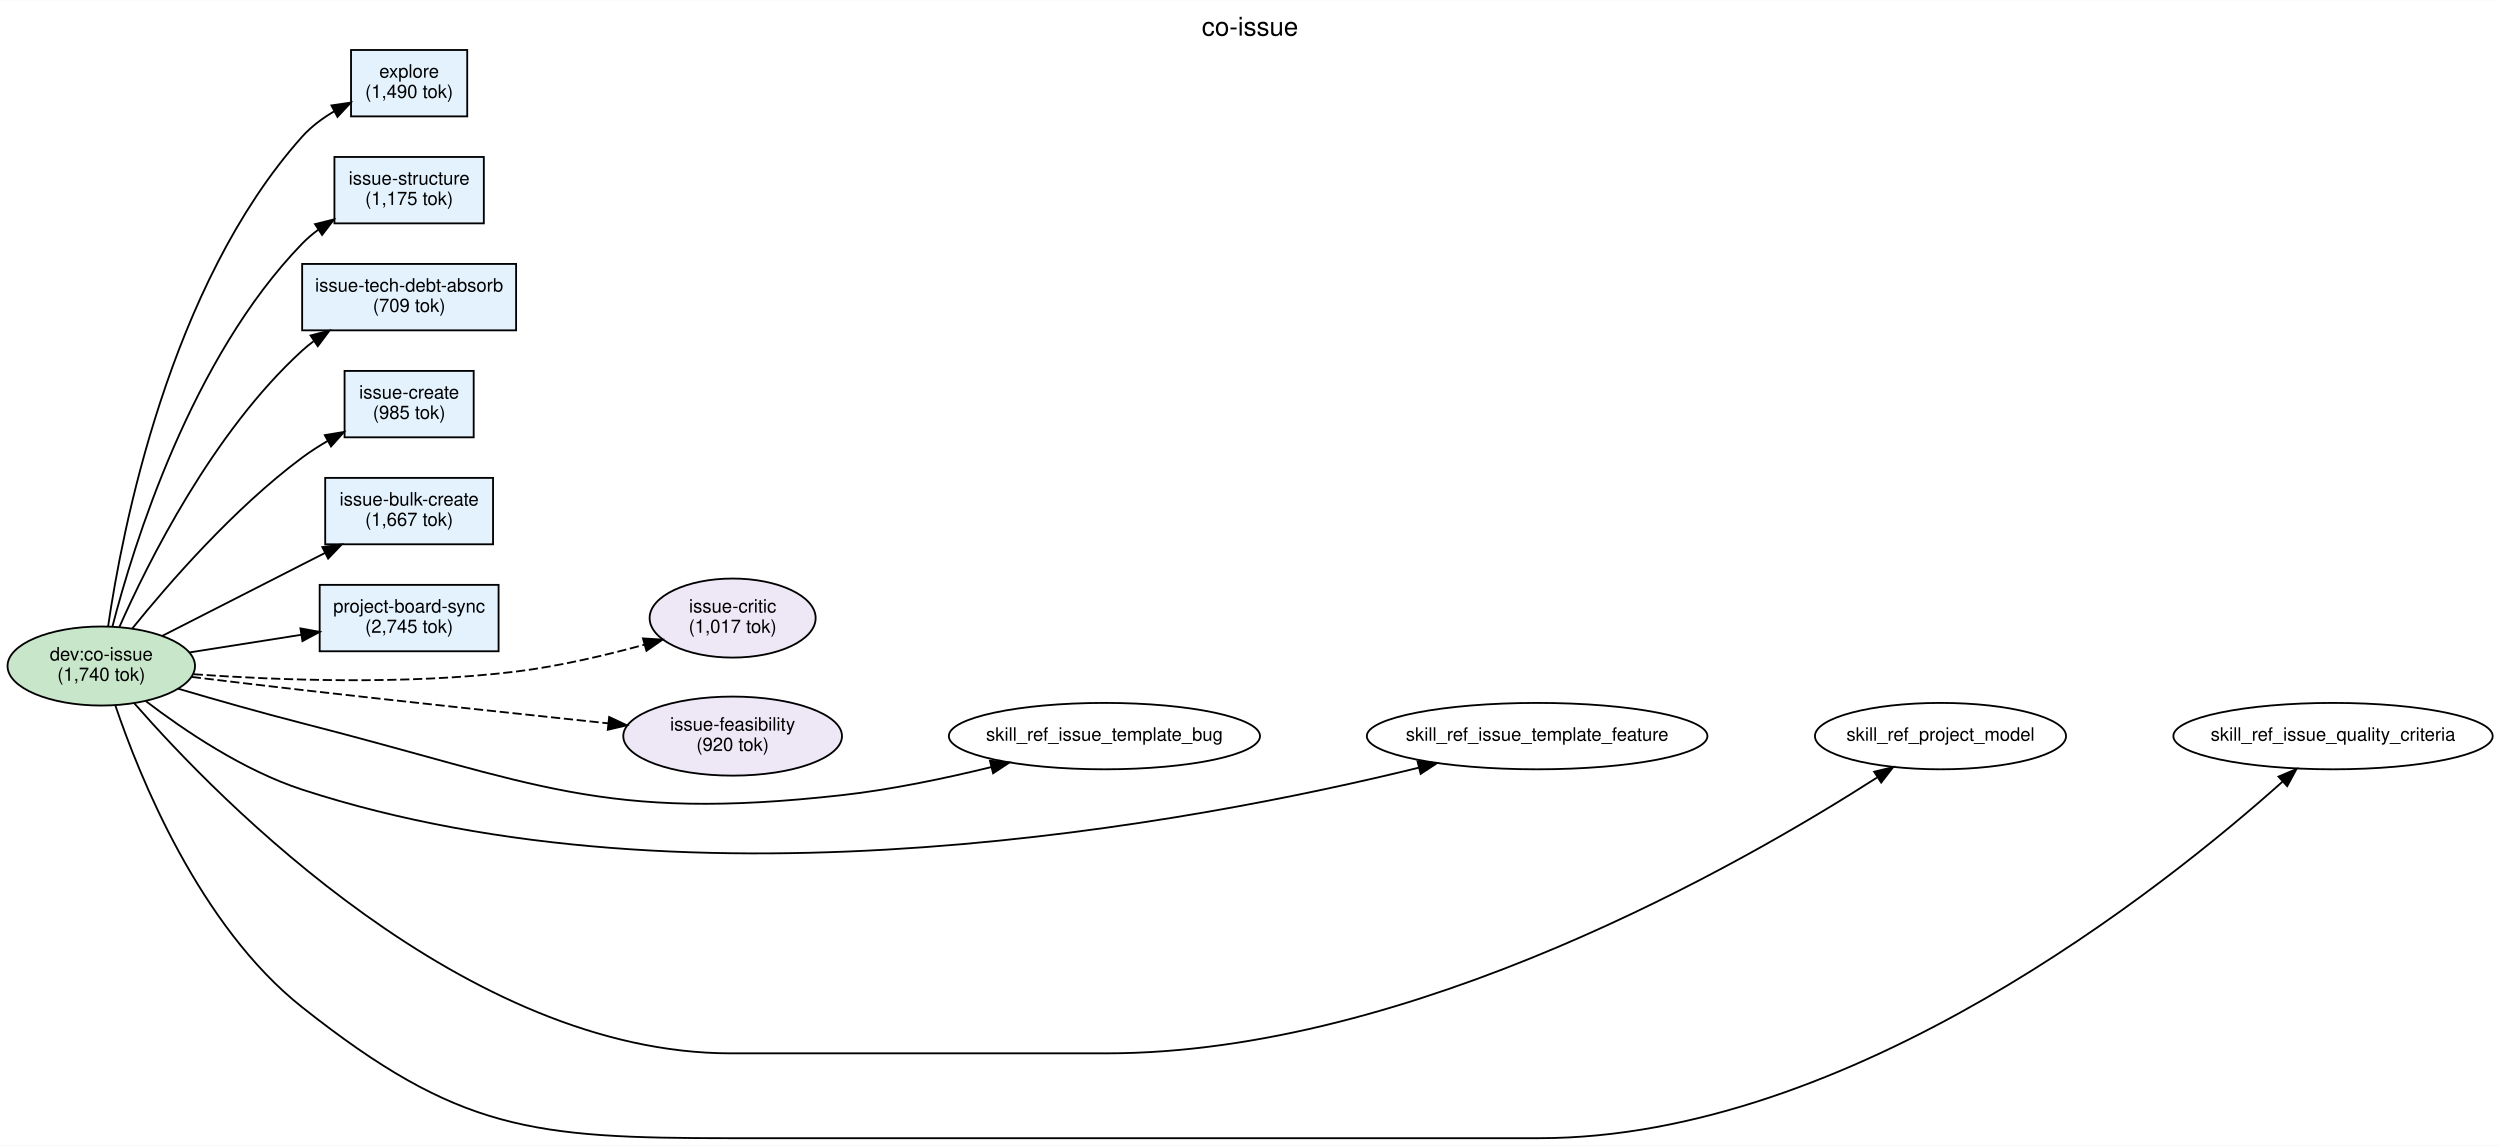
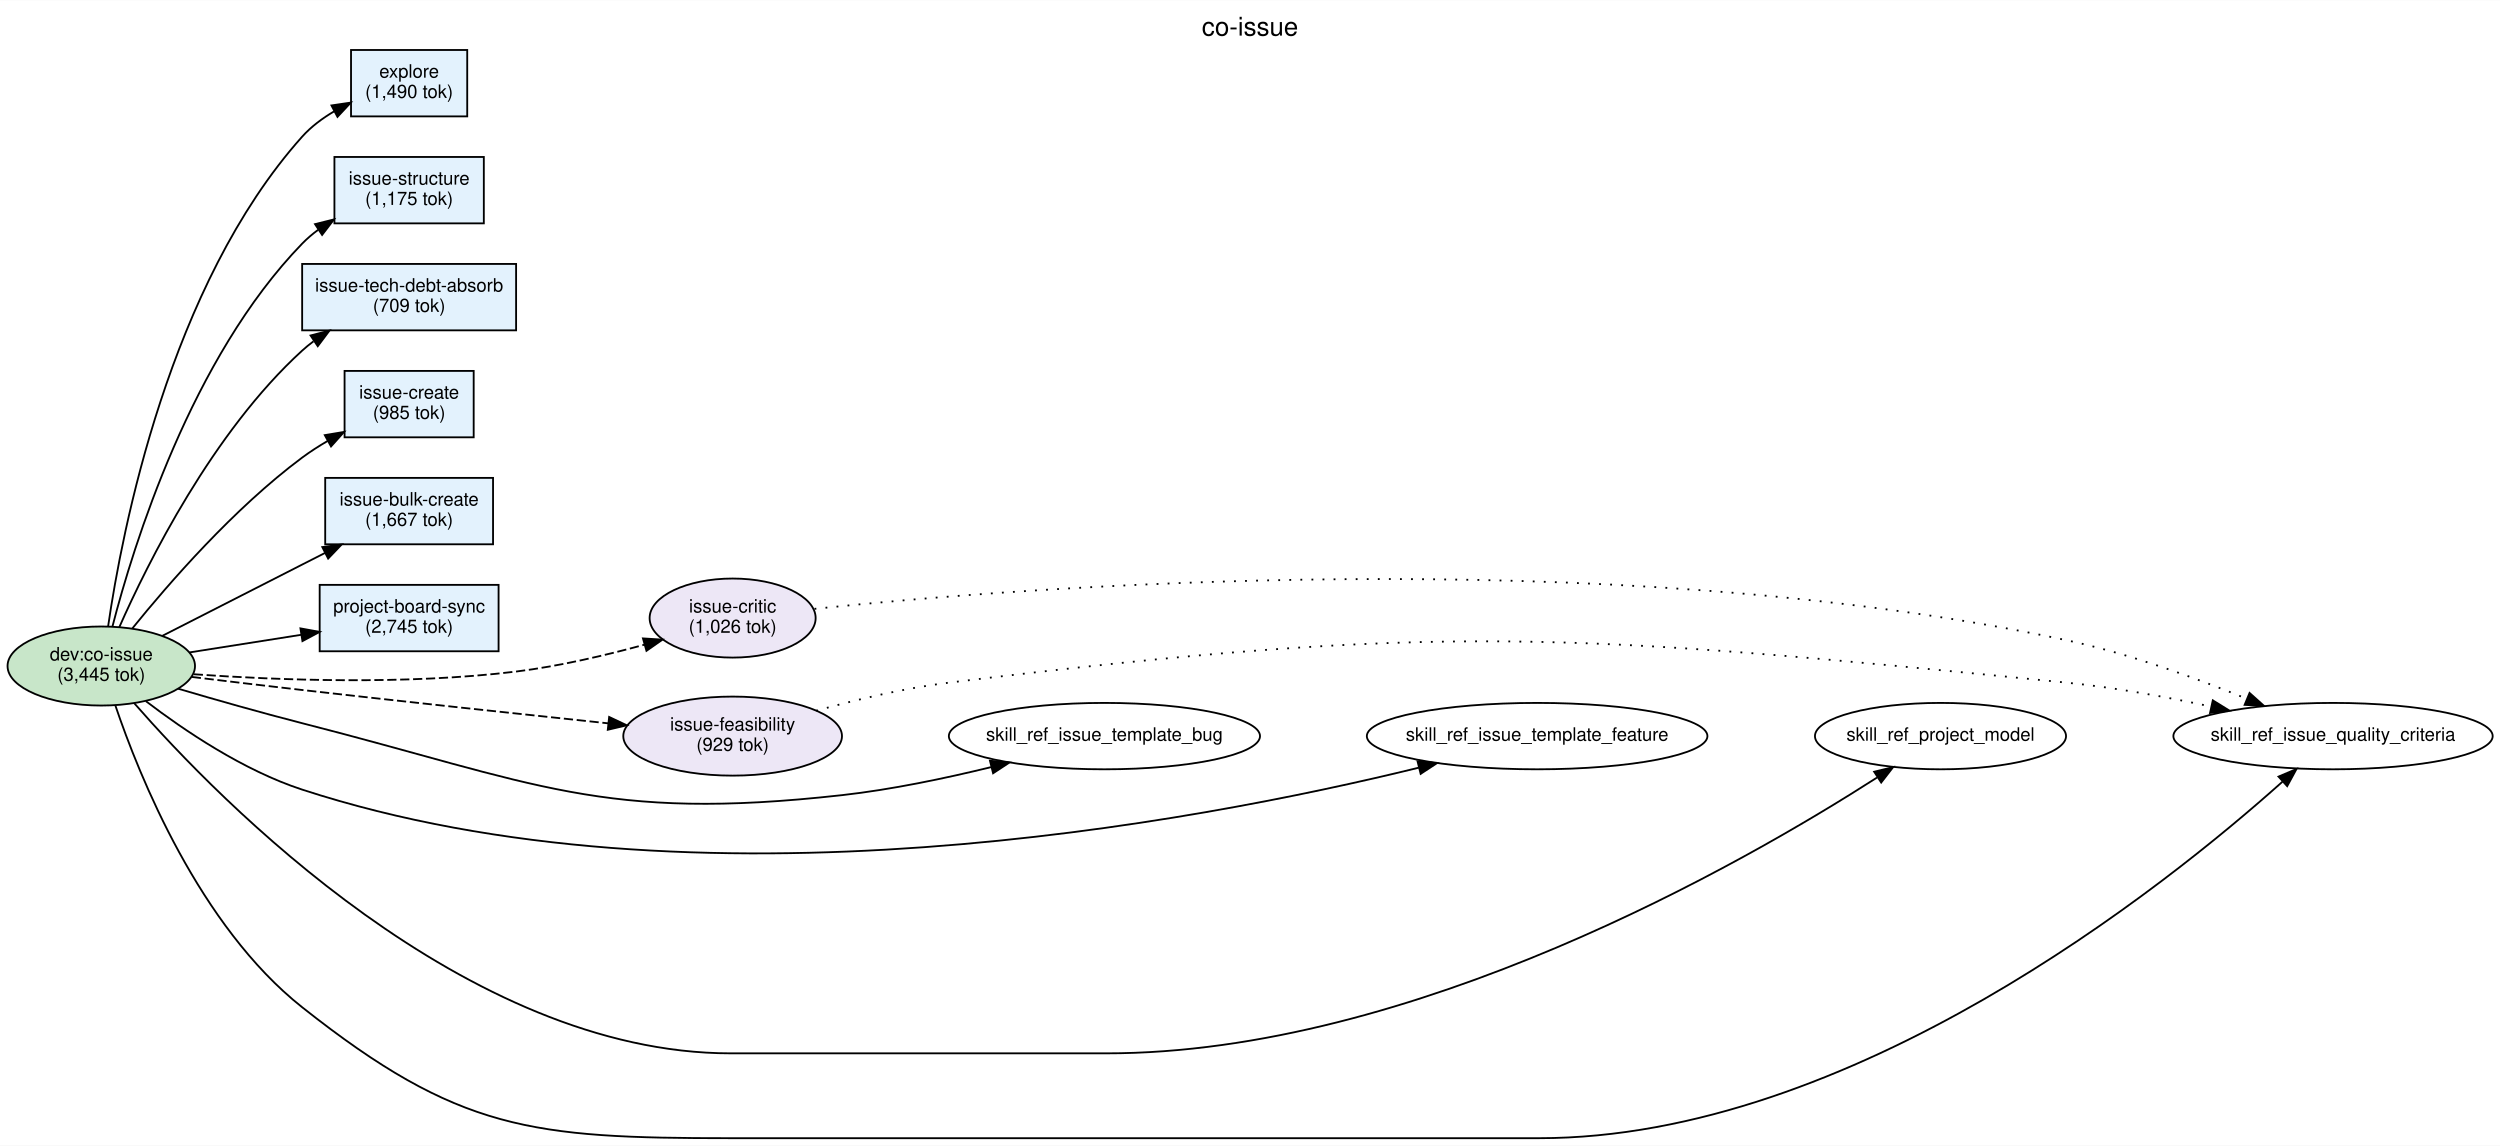
<svg xmlns="http://www.w3.org/2000/svg" width="1355pt" height="621pt" viewBox="0.00 0.00 1355.45 621.00">
  <g id="graph0" class="graph" transform="scale(1 1) rotate(0) translate(4 617)">
    <polygon fill="white" stroke="transparent" points="-4,4 -4,-617 1351.45,-617 1351.45,4 -4,4" />
    <text text-anchor="middle" x="673.73" y="-597.8" font-family="Helvetica,sans-Serif" font-size="14.00">co-issue</text>
    <g id="node1" class="node">
      <ellipse fill="#c8e6c9" stroke="black" cx="50.91" cy="-256" rx="50.82" ry="21.43" />
      <text text-anchor="middle" x="50.91" y="-259" font-family="Helvetica,sans-Serif" font-size="10.00">dev:co-issue</text>
-       <text text-anchor="middle" x="50.91" y="-248" font-family="Helvetica,sans-Serif" font-size="10.00">(1,740 tok)</text>
+       <text text-anchor="middle" x="50.91" y="-248" font-family="Helvetica,sans-Serif" font-size="10.00">(3,445 tok)</text>
    </g>
    <g id="node2" class="node">
      <polygon fill="#e3f2fd" stroke="black" points="258.32,-532 177.32,-532 177.32,-496 258.32,-496 258.32,-532" />
      <text text-anchor="middle" x="217.82" y="-517" font-family="Helvetica,sans-Serif" font-size="10.00">issue-structure</text>
      <text text-anchor="middle" x="217.82" y="-506" font-family="Helvetica,sans-Serif" font-size="10.00">(1,175 tok)</text>
    </g>
    <g id="edge2" class="edge">
      <path fill="none" stroke="black" d="M56.94,-277.32C68.29,-321.27 99.69,-423.02 159.82,-485 162.45,-487.71 165.39,-490.21 168.5,-492.51" />
      <polygon fill="black" stroke="black" points="166.8,-495.58 177.08,-498.14 170.64,-489.73 166.8,-495.58" />
    </g>
    <g id="node3" class="node">
      <polygon fill="#e3f2fd" stroke="black" points="252.82,-416 182.82,-416 182.82,-380 252.82,-380 252.82,-416" />
      <text text-anchor="middle" x="217.82" y="-401" font-family="Helvetica,sans-Serif" font-size="10.00">issue-create</text>
      <text text-anchor="middle" x="217.82" y="-390" font-family="Helvetica,sans-Serif" font-size="10.00">(985 tok)</text>
    </g>
    <g id="edge4" class="edge">
      <path fill="none" stroke="black" d="M67.74,-276.37C87.38,-300.68 122.82,-341.48 159.82,-369 164.17,-372.23 168.92,-375.28 173.78,-378.11" />
      <polygon fill="black" stroke="black" points="172.1,-381.18 182.55,-382.93 175.48,-375.05 172.1,-381.18" />
    </g>
    <g id="node4" class="node">
      <polygon fill="#e3f2fd" stroke="black" points="263.32,-358 172.32,-358 172.32,-322 263.32,-322 263.32,-358" />
      <text text-anchor="middle" x="217.82" y="-343" font-family="Helvetica,sans-Serif" font-size="10.00">issue-bulk-create</text>
      <text text-anchor="middle" x="217.82" y="-332" font-family="Helvetica,sans-Serif" font-size="10.00">(1,667 tok)</text>
    </g>
    <g id="edge5" class="edge">
      <path fill="none" stroke="black" d="M84.02,-272.37C105.48,-283.31 134.34,-298.02 159.82,-311 163.83,-313.04 167.99,-315.16 172.16,-317.28" />
      <polygon fill="black" stroke="black" points="170.75,-320.49 181.25,-321.9 173.92,-314.25 170.75,-320.49" />
    </g>
    <g id="node5" class="node">
      <polygon fill="#e3f2fd" stroke="black" points="275.82,-474 159.82,-474 159.82,-438 275.82,-438 275.82,-474" />
      <text text-anchor="middle" x="217.82" y="-459" font-family="Helvetica,sans-Serif" font-size="10.00">issue-tech-debt-absorb</text>
      <text text-anchor="middle" x="217.82" y="-448" font-family="Helvetica,sans-Serif" font-size="10.00">(709 tok)</text>
    </g>
    <g id="edge3" class="edge">
      <path fill="none" stroke="black" d="M60.63,-276.93C76.09,-311.92 111.31,-382.77 159.82,-427 161.76,-428.77 163.83,-430.46 165.98,-432.06" />
      <polygon fill="black" stroke="black" points="164.38,-435.21 174.64,-437.87 168.28,-429.39 164.38,-435.21" />
    </g>
    <g id="node6" class="node">
      <polygon fill="#e3f2fd" stroke="black" points="266.32,-300 169.32,-300 169.32,-264 266.32,-264 266.32,-300" />
      <text text-anchor="middle" x="217.82" y="-285" font-family="Helvetica,sans-Serif" font-size="10.00">project-board-sync</text>
      <text text-anchor="middle" x="217.82" y="-274" font-family="Helvetica,sans-Serif" font-size="10.00">(2,745 tok)</text>
    </g>
    <g id="edge6" class="edge">
      <path fill="none" stroke="black" d="M98.73,-263.38C117.54,-266.35 139.42,-269.8 159.19,-272.91" />
      <polygon fill="black" stroke="black" points="158.89,-276.41 169.32,-274.51 159.98,-269.5 158.89,-276.41" />
    </g>
    <g id="node7" class="node">
      <polygon fill="#e3f2fd" stroke="black" points="249.32,-590 186.32,-590 186.32,-554 249.32,-554 249.32,-590" />
      <text text-anchor="middle" x="217.82" y="-575" font-family="Helvetica,sans-Serif" font-size="10.00">explore</text>
      <text text-anchor="middle" x="217.82" y="-564" font-family="Helvetica,sans-Serif" font-size="10.00">(1,490 tok)</text>
    </g>
    <g id="edge1" class="edge">
      <path fill="none" stroke="black" d="M54.61,-277.46C62.13,-329.19 87.77,-462.47 159.82,-543 164.71,-548.46 170.87,-553.03 177.31,-556.81" />
      <polygon fill="black" stroke="black" points="175.71,-559.93 186.19,-561.48 178.97,-553.73 175.71,-559.93" />
    </g>
    <g id="node8" class="node">
      <ellipse fill="#ede7f6" stroke="black" cx="393.22" cy="-282" rx="45.01" ry="21.43" />
      <text text-anchor="middle" x="393.22" y="-285" font-family="Helvetica,sans-Serif" font-size="10.00">issue-critic</text>
-       <text text-anchor="middle" x="393.22" y="-274" font-family="Helvetica,sans-Serif" font-size="10.00">(1,017 tok)</text>
+       <text text-anchor="middle" x="393.22" y="-274" font-family="Helvetica,sans-Serif" font-size="10.00">(1,026 tok)</text>
    </g>
    <g id="edge7" class="edge">
      <path fill="none" stroke="black" stroke-dasharray="5,2" d="M101.04,-251.54C146.54,-248.31 216.01,-245.66 275.82,-253 299.11,-255.86 324.44,-261.82 345.51,-267.59" />
      <polygon fill="black" stroke="black" points="344.6,-270.97 355.18,-270.31 346.5,-264.23 344.6,-270.97" />
    </g>
    <g id="node9" class="node">
      <ellipse fill="#ede7f6" stroke="black" cx="393.22" cy="-218" rx="59.29" ry="21.43" />
      <text text-anchor="middle" x="393.22" y="-221" font-family="Helvetica,sans-Serif" font-size="10.00">issue-feasibility</text>
-       <text text-anchor="middle" x="393.22" y="-210" font-family="Helvetica,sans-Serif" font-size="10.00">(920 tok)</text>
+       <text text-anchor="middle" x="393.22" y="-210" font-family="Helvetica,sans-Serif" font-size="10.00">(929 tok)</text>
    </g>
    <g id="edge8" class="edge">
      <path fill="none" stroke="black" stroke-dasharray="5,2" d="M99.97,-250.08C118.65,-247.81 140.23,-245.23 159.82,-243 215.79,-236.62 279.39,-229.81 325.9,-224.91" />
      <polygon fill="black" stroke="black" points="326.27,-228.39 335.85,-223.86 325.53,-221.43 326.27,-228.39" />
    </g>
    <g id="node10" class="node">
      <ellipse fill="none" stroke="black" cx="594.8" cy="-218" rx="84.36" ry="18" />
      <text text-anchor="middle" x="594.8" y="-215.5" font-family="Helvetica,sans-Serif" font-size="10.00">skill_ref_issue_template_bug</text>
    </g>
    <g id="edge9" class="edge">
      <path fill="none" stroke="black" d="M92.49,-243.73C112.66,-237.78 137.44,-230.72 159.82,-225 287.02,-192.51 322.15,-171.4 452.62,-186 479.4,-189 508.51,-195.1 533.31,-201.18" />
      <polygon fill="black" stroke="black" points="532.74,-204.64 543.29,-203.68 534.44,-197.85 532.74,-204.64" />
    </g>
    <g id="node11" class="node">
      <ellipse fill="none" stroke="black" cx="829.4" cy="-218" rx="92.34" ry="18" />
      <text text-anchor="middle" x="829.4" y="-215.5" font-family="Helvetica,sans-Serif" font-size="10.00">skill_ref_issue_template_feature</text>
    </g>
    <g id="edge10" class="edge">
      <path fill="none" stroke="black" d="M75.09,-236.95C95.89,-221.06 127.95,-199.39 159.82,-189 372.82,-119.57 644.27,-171.19 765.27,-200.89" />
      <polygon fill="black" stroke="black" points="764.56,-204.32 775.11,-203.34 766.25,-197.53 764.56,-204.32" />
    </g>
    <g id="node12" class="node">
      <ellipse fill="none" stroke="black" cx="1048.1" cy="-218" rx="68.07" ry="18" />
      <text text-anchor="middle" x="1048.1" y="-215.5" font-family="Helvetica,sans-Serif" font-size="10.00">skill_ref_project_model</text>
    </g>
    <g id="edge11" class="edge">
      <path fill="none" stroke="black" d="M68.75,-235.86C114.7,-183.3 248.51,-46 392.22,-46 392.22,-46 392.22,-46 595.8,-46 761.84,-46 941.05,-148.92 1013.7,-195.54" />
      <polygon fill="black" stroke="black" points="1012.13,-198.69 1022.43,-201.19 1015.94,-192.82 1012.13,-198.69" />
    </g>
    <g id="node13" class="node">
      <ellipse fill="none" stroke="black" cx="1260.92" cy="-218" rx="86.57" ry="18" />
      <text text-anchor="middle" x="1260.92" y="-215.5" font-family="Helvetica,sans-Serif" font-size="10.00">skill_ref_issue_quality_criteria</text>
    </g>
    <g id="edge12" class="edge">
      <path fill="none" stroke="black" d="M58.48,-234.8C71.48,-196.37 104.14,-115.08 159.82,-71 244.5,-3.97 284.22,0 392.22,0 392.22,0 392.22,0 830.4,0 999.61,0 1169.67,-136.2 1233.52,-193.29" />
      <polygon fill="black" stroke="black" points="1231.36,-196.05 1241.12,-200.16 1236.06,-190.86 1231.36,-196.05" />
    </g>
+     <g id="edge13" class="edge">
+       <path fill="none" stroke="black" stroke-dasharray="1,5" d="M437.6,-287C550.84,-298.84 864.04,-323.71 1116.38,-270 1150.01,-262.84 1186.41,-249.59 1214.14,-238.25" />
+       <polygon fill="black" stroke="black" points="1215.67,-241.41 1223.57,-234.34 1212.99,-234.94 1215.67,-241.41" />
+     </g>
+     <g id="edge14" class="edge">
+       <path fill="none" stroke="black" stroke-dasharray="1,5" d="M438.51,-231.74C460.04,-237.72 486.43,-244.03 510.62,-247 777.84,-279.79 848.49,-273.79 1116.38,-247 1142.29,-244.41 1170.43,-239.25 1194.88,-234" />
+       <polygon fill="black" stroke="black" points="1195.74,-237.39 1204.76,-231.82 1194.24,-230.55 1195.74,-237.39" />
+     </g>
  </g>
</svg>
